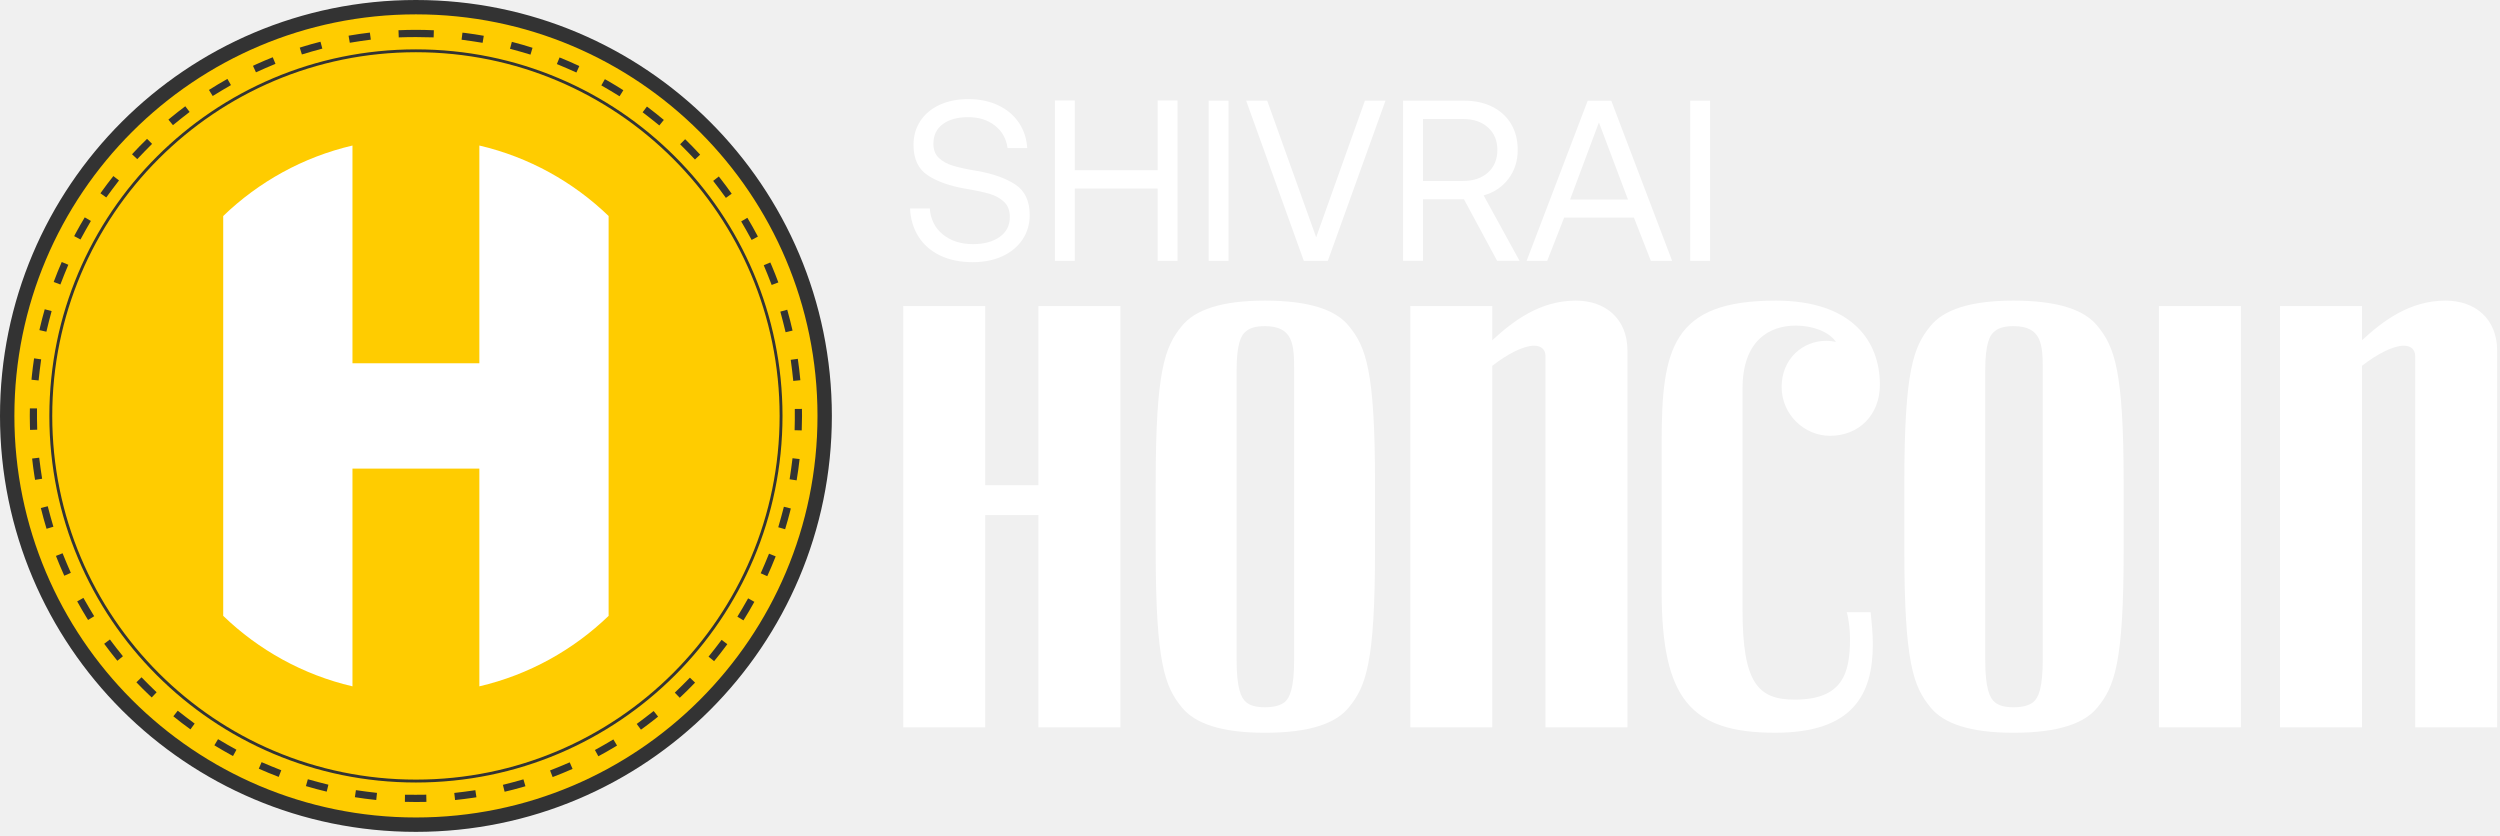
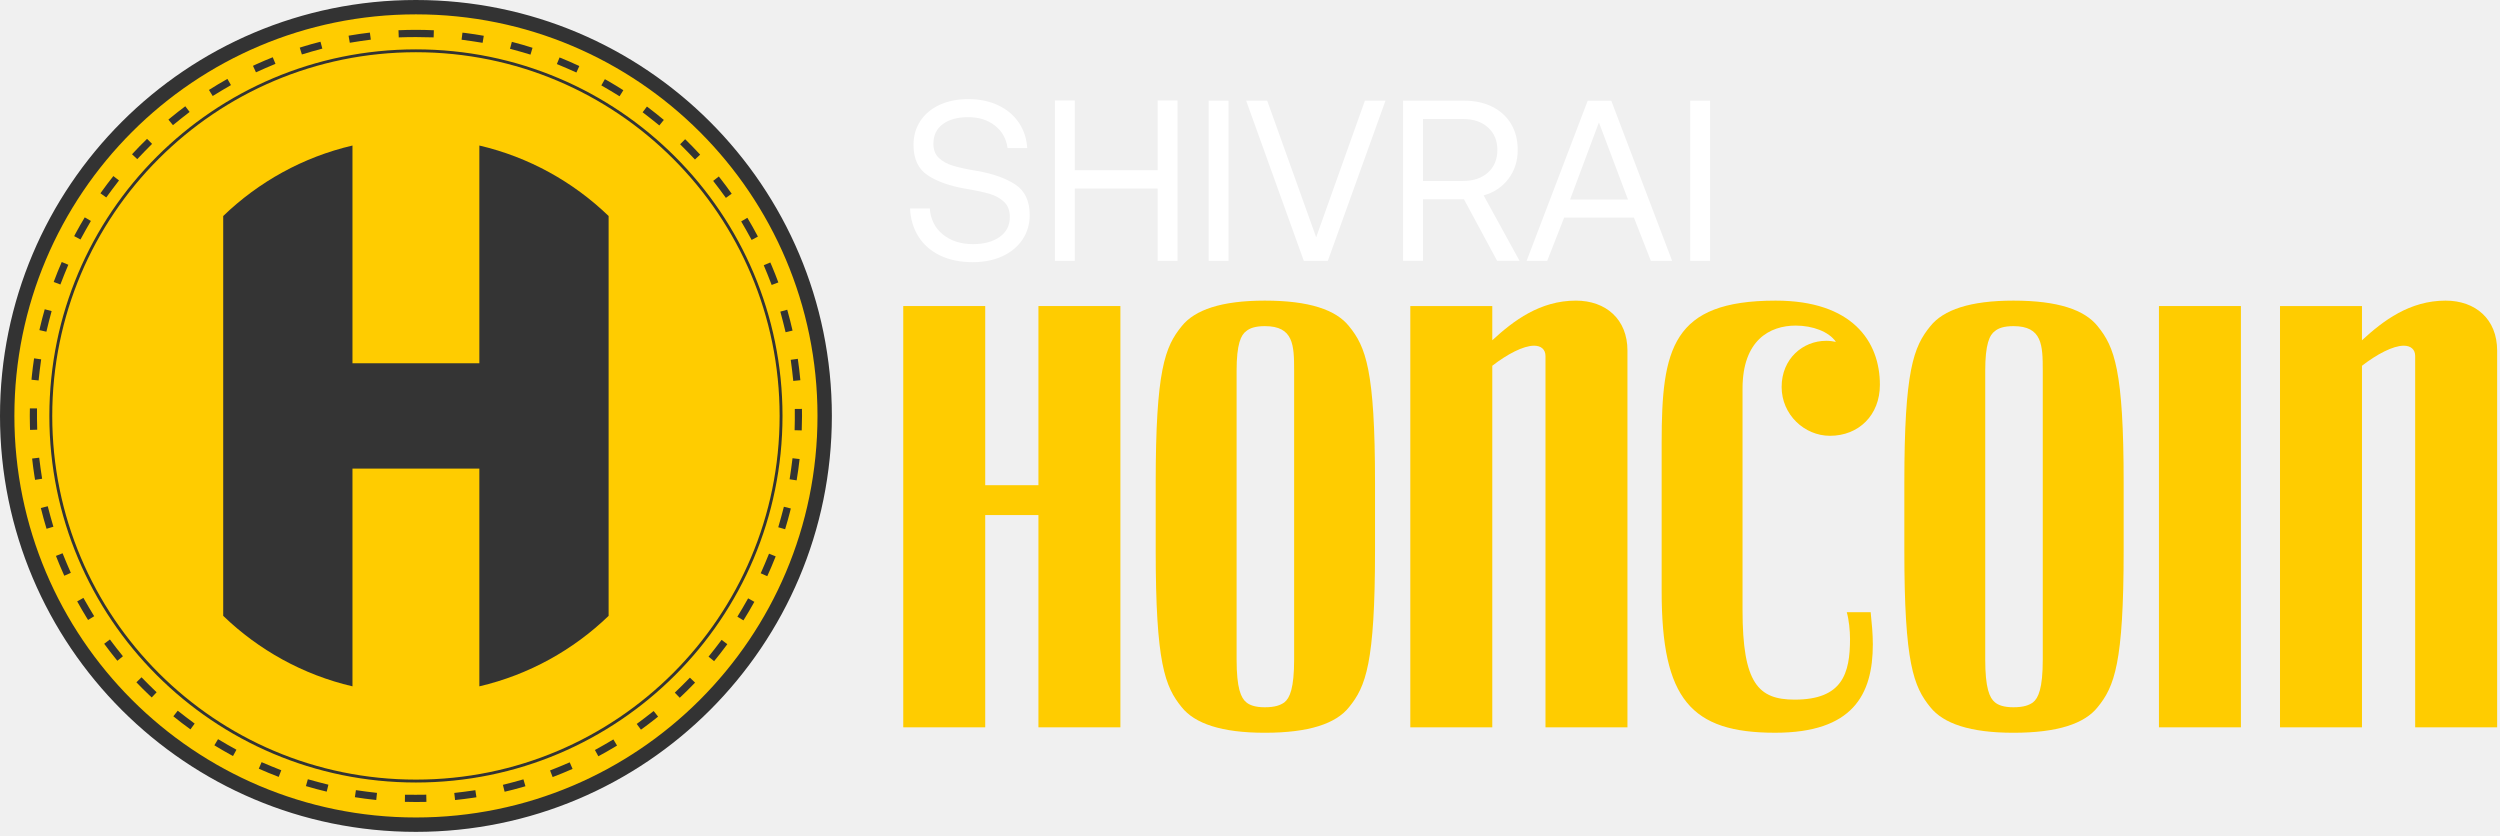
<svg xmlns="http://www.w3.org/2000/svg" width="329" height="110" viewBox="0 0 329 110" fill="none">
  <g clip-path="url(#clip0_175_41)">
    <path fill-rule="evenodd" clip-rule="evenodd" d="M54.736 0.946C84.444 0.946 108.527 25.029 108.527 54.737C108.527 84.444 84.444 108.528 54.736 108.528C25.029 108.528 0.945 84.444 0.945 54.737C0.945 25.029 25.027 0.946 54.736 0.946Z" fill="#FFCC00" />
    <path d="M54.736 0C69.852 0 83.535 6.128 93.441 16.032C103.345 25.936 109.473 39.621 109.473 54.737C109.473 69.853 103.345 83.535 93.441 93.442C83.537 103.346 69.852 109.473 54.736 109.473C39.62 109.473 25.938 103.346 16.031 93.442C6.127 83.538 0 69.853 0 54.737C0 39.621 6.127 25.938 16.031 16.032C25.935 6.128 39.62 0 54.736 0ZM92.103 17.368C82.539 7.804 69.328 1.889 54.736 1.889C40.142 1.889 26.931 7.804 17.37 17.368C7.806 26.931 1.893 40.143 1.893 54.734C1.893 69.328 7.809 82.54 17.37 92.101C26.933 101.664 40.145 107.58 54.736 107.58C69.33 107.58 82.541 101.664 92.103 92.101C101.666 82.537 107.582 69.326 107.582 54.734C107.582 40.141 101.666 26.929 92.103 17.368Z" fill="#333333" />
    <path d="M54.736 6.496C68.058 6.496 80.12 11.896 88.848 20.625C97.577 29.353 102.977 41.415 102.977 54.737C102.977 68.058 97.577 80.12 88.848 88.849C80.12 97.577 68.058 102.978 54.736 102.978C41.414 102.978 29.353 97.577 20.625 88.849C11.896 80.12 6.495 68.058 6.495 54.737C6.495 41.415 11.896 29.353 20.625 20.625C29.353 11.896 41.414 6.496 54.736 6.496ZM88.579 20.892C79.917 12.23 67.952 6.873 54.736 6.873C41.52 6.873 29.553 12.23 20.894 20.892C12.232 29.553 6.875 41.518 6.875 54.734C6.875 67.95 12.232 79.917 20.894 88.577C29.555 97.239 41.52 102.596 54.736 102.596C67.952 102.596 79.919 97.239 88.579 88.577C97.241 79.915 102.598 67.95 102.598 54.734C102.598 41.518 97.241 29.551 88.579 20.892Z" fill="#333333" />
    <path fill-rule="evenodd" clip-rule="evenodd" d="M57.096 3.982L57.066 4.92C55.514 4.87 54.028 4.863 52.475 4.92L52.441 3.979C53.202 3.945 53.966 3.927 54.736 3.927C55.527 3.927 56.314 3.947 57.096 3.982ZM60.861 4.295L61.328 4.35C62.112 4.451 62.892 4.571 63.665 4.709L63.511 5.635C62.584 5.484 61.673 5.346 60.742 5.226L60.861 4.292V4.295ZM67.359 5.507L67.49 5.541C68.364 5.767 69.229 6.017 70.082 6.289L69.811 7.188C68.911 6.917 68.026 6.661 67.117 6.42L67.359 5.509V5.507ZM73.64 7.561C74.519 7.912 75.386 8.29 76.239 8.69L75.853 9.543C74.997 9.157 74.153 8.787 73.284 8.43L73.64 7.558V7.561ZM79.6 10.417L80.011 10.649C80.697 11.04 81.368 11.45 82.031 11.873L81.534 12.671C80.74 12.177 79.949 11.701 79.135 11.238L79.6 10.419V10.417ZM85.26 14.113C85.975 14.652 86.674 15.21 87.36 15.783L86.766 16.51C86.04 15.917 85.317 15.342 84.57 14.774L85.138 14.021L85.258 14.113H85.26ZM90.164 18.318C90.84 18.976 91.5 19.654 92.139 20.349L91.456 20.993C90.812 20.31 90.171 19.647 89.504 18.987L90.164 18.318ZM94.823 23.514C95.327 24.16 95.817 24.82 96.291 25.492L95.527 26.041C94.98 25.282 94.43 24.542 93.853 23.806L94.594 23.224L94.823 23.516V23.514ZM98.352 28.659C98.837 29.468 99.299 30.292 99.739 31.131L98.915 31.578C98.467 30.752 98.018 29.947 97.54 29.14L98.35 28.661L98.352 28.659ZM101.372 34.538L101.56 34.972C101.869 35.695 102.156 36.428 102.43 37.169L101.551 37.502C101.218 36.626 100.875 35.768 100.509 34.906L101.374 34.54L101.372 34.538ZM103.6 40.759L103.653 40.953C103.89 41.794 104.104 42.648 104.3 43.506L103.384 43.722C103.168 42.809 102.94 41.916 102.692 41.01L103.6 40.759ZM104.992 47.22C105.13 48.149 105.24 49.088 105.328 50.035L104.394 50.13C104.3 49.196 104.189 48.28 104.06 47.351L104.992 47.22ZM105.535 53.807C105.539 54.116 105.546 54.426 105.546 54.737C105.546 55.376 105.53 56.009 105.507 56.641L104.571 56.618C104.596 55.68 104.606 54.757 104.594 53.821L105.535 53.81V53.807ZM105.229 60.408C105.123 61.352 104.994 62.288 104.838 63.215L103.913 63.074C104.054 62.147 104.187 61.234 104.295 60.303L105.231 60.411L105.229 60.408ZM104.072 66.915L103.959 67.373C103.764 68.139 103.55 68.896 103.32 69.648L102.418 69.386C102.68 68.484 102.931 67.596 103.159 66.688L104.072 66.915ZM102.078 73.215L102.016 73.378C101.689 74.204 101.34 75.021 100.972 75.826L100.111 75.444C100.493 74.586 100.852 73.737 101.204 72.865L102.076 73.215H102.078ZM99.274 79.2C98.819 80.028 98.338 80.842 97.839 81.642L97.038 81.157C97.526 80.355 97.995 79.561 98.453 78.742L99.274 79.202V79.2ZM95.716 84.77L95.435 85.15C94.964 85.782 94.476 86.401 93.977 87.008L93.243 86.42C93.832 85.688 94.4 84.959 94.962 84.207L95.714 84.77H95.716ZM91.364 89.943C90.746 90.587 90.106 91.215 89.455 91.827L88.804 91.153C89.478 90.5 90.138 89.856 90.792 89.18L91.47 89.835L91.364 89.943ZM86.603 94.306L86.235 94.603C85.619 95.091 84.989 95.565 84.349 96.025L83.793 95.27C84.547 94.711 85.283 94.155 86.019 93.57L86.606 94.306H86.603ZM81.203 98.115L80.952 98.267C80.228 98.704 79.492 99.123 78.744 99.525L78.291 98.702C79.114 98.249 79.912 97.791 80.72 97.308L81.203 98.115ZM75.351 101.186C74.491 101.568 73.615 101.926 72.729 102.262L72.387 101.391C73.261 101.048 74.114 100.698 74.974 100.323L75.351 101.186ZM69.148 103.468L68.695 103.601C67.941 103.817 67.177 104.015 66.409 104.194L66.181 103.284C67.092 103.056 67.984 102.824 68.884 102.561L69.146 103.465L69.148 103.468ZM62.701 104.921L62.243 104.99C61.464 105.105 60.679 105.204 59.888 105.285L59.782 104.351C60.714 104.245 61.629 104.13 62.556 103.99L62.699 104.921H62.701ZM56.118 105.526L55.907 105.531C55.516 105.54 55.127 105.544 54.734 105.544C54.249 105.544 53.766 105.535 53.283 105.521L53.294 104.583C54.235 104.595 55.157 104.599 56.098 104.581L56.116 105.524L56.118 105.526ZM49.395 105.266C48.489 105.172 47.592 105.052 46.702 104.912L46.838 103.983C47.767 104.118 48.68 104.24 49.614 104.342L49.513 105.28L49.395 105.268V105.266ZM42.995 104.181C42.072 103.962 41.159 103.718 40.258 103.449L40.513 102.548C41.414 102.803 42.307 103.042 43.218 103.265L42.995 104.181ZM36.676 102.239C35.791 101.903 34.917 101.542 34.057 101.161L34.427 100.3C35.289 100.671 36.14 101.025 37.017 101.365L36.676 102.242V102.239ZM30.321 99.307C29.606 98.916 28.902 98.506 28.21 98.081L28.693 97.273C29.496 97.754 30.294 98.216 31.115 98.665L30.664 99.493L30.321 99.307ZM25.063 95.986C24.295 95.433 23.545 94.859 22.812 94.265L23.391 93.529C24.13 94.109 24.861 94.672 25.618 95.224L25.063 95.986ZM19.962 91.783L19.619 91.459C19.049 90.916 18.492 90.36 17.949 89.789L18.623 89.131C19.279 89.803 19.934 90.454 20.613 91.103L19.964 91.783H19.962ZM15.376 86.873C14.801 86.171 14.246 85.451 13.71 84.72L14.463 84.156C15.024 84.906 15.585 85.638 16.178 86.362L15.447 86.958L15.376 86.871V86.873ZM11.592 81.59L11.344 81.187C10.932 80.516 10.539 79.835 10.159 79.142L10.976 78.68C11.44 79.496 11.903 80.295 12.395 81.095L11.594 81.587L11.592 81.59ZM8.464 75.768L8.351 75.52C8.002 74.742 7.673 73.954 7.362 73.158L8.234 72.808C8.584 73.68 8.942 74.528 9.322 75.386L8.462 75.768H8.464ZM6.125 69.586C5.851 68.684 5.601 67.773 5.375 66.853L6.284 66.621C6.518 67.529 6.76 68.42 7.027 69.319L6.125 69.588V69.586ZM4.616 63.153L4.538 62.686C4.416 61.91 4.312 61.131 4.227 60.344L5.159 60.231C5.269 61.163 5.396 62.076 5.543 63.003L4.616 63.15V63.153ZM3.956 56.577L3.94 56.105C3.926 55.652 3.919 55.194 3.919 54.739C3.919 54.405 3.926 54.074 3.931 53.743L4.869 53.75C4.862 54.688 4.867 55.611 4.897 56.547L3.956 56.577ZM4.145 49.971L4.188 49.502C4.269 48.715 4.368 47.933 4.485 47.158L5.417 47.289C5.288 48.218 5.175 49.134 5.081 50.068L4.147 49.973L4.145 49.971ZM5.269 43.069C5.458 42.27 5.663 41.481 5.888 40.697L6.794 40.941C6.55 41.847 6.316 42.74 6.104 43.653L5.184 43.441L5.272 43.066L5.269 43.069ZM7.066 37.107C7.395 36.219 7.749 35.343 8.126 34.478L8.991 34.844C8.625 35.708 8.28 36.564 7.947 37.44L7.068 37.107H7.066ZM9.761 31.074L9.982 30.655C10.357 29.961 10.746 29.277 11.153 28.604L11.962 29.075C11.491 29.887 11.033 30.688 10.592 31.518L9.761 31.074ZM13.216 25.439L13.338 25.266C13.846 24.553 14.373 23.856 14.918 23.171L15.661 23.746C15.086 24.489 14.532 25.225 13.982 25.986L13.218 25.436L13.216 25.439ZM17.374 20.3C18.016 19.606 18.674 18.93 19.352 18.272L20.015 18.934C19.35 19.599 18.704 20.255 18.064 20.942L17.374 20.3ZM22.161 15.742L22.524 15.441C23.134 14.941 23.752 14.456 24.383 13.985L24.955 14.732C24.21 15.303 23.486 15.873 22.761 16.471L22.161 15.744V15.742ZM27.495 11.839C28.29 11.333 29.102 10.847 29.928 10.385L30.395 11.199C29.581 11.666 28.79 12.14 27.991 12.634L27.495 11.836V11.839ZM33.291 8.662L33.718 8.462C34.434 8.136 35.158 7.827 35.892 7.535L36.253 8.402C35.386 8.764 34.537 9.125 33.684 9.518L33.291 8.662ZM39.821 6.151C40.598 5.911 41.382 5.691 42.176 5.491L42.419 6.397C41.513 6.641 40.626 6.889 39.728 7.167L39.448 6.268L39.818 6.153L39.821 6.151ZM46.012 4.674C46.893 4.522 47.781 4.393 48.676 4.288L48.8 5.217C47.871 5.341 46.958 5.47 46.033 5.629L45.872 4.699L46.014 4.674H46.012Z" fill="#333333" />
-     <path fill-rule="evenodd" clip-rule="evenodd" d="M63.083 19.151C69.597 20.673 75.439 23.937 80.094 28.427V81.047C75.439 85.536 69.597 88.8 63.083 90.323V61.669H46.385V90.323C39.871 88.8 34.029 85.536 29.374 81.047V28.427C34.029 23.939 39.871 20.673 46.385 19.151V47.804H63.083V19.151Z" fill="white" />
+     <path fill-rule="evenodd" clip-rule="evenodd" d="M63.083 19.151C69.597 20.673 75.439 23.937 80.094 28.427V81.047C75.439 85.536 69.597 88.8 63.083 90.323V61.669H46.385V90.323C39.871 88.8 34.029 85.536 29.374 81.047V28.427C34.029 23.939 39.871 20.673 46.385 19.151V47.804H63.083V19.151Z" fill="#343434" />
    <path d="M122.36 27.431C122.461 28.857 123.031 29.995 124.076 30.849C125.12 31.702 126.445 32.127 128.05 32.127C129.494 32.127 130.665 31.812 131.558 31.18C132.45 30.547 132.896 29.669 132.896 28.546C132.896 27.723 132.65 27.072 132.158 26.589C131.666 26.108 131.033 25.752 130.26 25.519C129.487 25.289 128.439 25.062 127.114 24.843C125.007 24.482 123.33 23.891 122.086 23.067C120.842 22.244 120.218 20.91 120.218 19.063C120.218 17.879 120.52 16.83 121.122 15.917C121.725 15.004 122.571 14.295 123.666 13.794C124.761 13.292 126.01 13.042 127.415 13.042C128.901 13.042 130.214 13.313 131.36 13.854C132.503 14.396 133.407 15.153 134.069 16.126C134.732 17.099 135.102 18.219 135.182 19.482H132.593C132.432 18.258 131.88 17.274 130.937 16.531C129.994 15.788 128.818 15.418 127.413 15.418C126.008 15.418 124.894 15.723 124.071 16.335C123.247 16.947 122.836 17.805 122.836 18.909C122.836 19.712 123.077 20.34 123.558 20.79C124.039 21.241 124.662 21.584 125.423 21.814C126.187 22.044 127.229 22.272 128.554 22.49C130.661 22.851 132.346 23.449 133.611 24.282C134.876 25.114 135.509 26.455 135.509 28.3C135.509 29.505 135.194 30.577 134.561 31.522C133.929 32.465 133.046 33.199 131.912 33.721C130.778 34.243 129.478 34.503 128.013 34.503C126.369 34.503 124.933 34.206 123.707 33.615C122.484 33.024 121.534 32.189 120.862 31.118C120.191 30.044 119.823 28.815 119.763 27.431H122.353H122.36Z" fill="white" />
    <path d="M138.828 13.221H141.445V22.403H152.345V13.221H154.963V34.326H152.345V24.813H141.445V34.326H138.828V13.221Z" fill="white" />
    <path d="M159.057 13.251H161.676V34.326H159.057V13.251Z" fill="white" />
    <path d="M163.995 13.251H166.764L173.207 31.226L179.619 13.251H182.328L174.743 34.326H171.58L163.995 13.251Z" fill="white" />
    <path d="M192.716 13.251C194.1 13.251 195.324 13.518 196.389 14.049C197.451 14.58 198.275 15.332 198.857 16.308C199.439 17.28 199.731 18.419 199.731 19.723C199.731 21.188 199.324 22.458 198.512 23.532C197.7 24.606 196.609 25.333 195.246 25.715L199.972 34.324H197.021L192.656 26.225H187.267V34.324H184.647V13.251H192.716ZM187.267 23.817H192.506C193.891 23.817 194.995 23.447 195.818 22.704C196.642 21.961 197.053 20.968 197.053 19.723C197.053 18.5 196.642 17.515 195.818 16.772C194.995 16.029 193.902 15.659 192.536 15.659H187.267V23.817Z" fill="white" />
    <path d="M200.904 34.326L208.942 13.253H212.043L220.051 34.326H217.252L215.023 28.636H205.842L203.613 34.326H200.904ZM206.624 26.258H214.239L210.417 16.112L206.624 26.258Z" fill="white" />
    <path d="M222.43 13.251H225.047V34.326H222.43V13.251Z" fill="white" />
-     <path d="M118.868 95.716V40.276H129.655V63.852H136.657V40.276H147.444V95.716H136.657V67.782H129.655V95.716H118.868Z" fill="white" />
-     <path d="M180.953 63.566V72.426C180.953 87.287 179.739 90.36 177.524 93.074C175.81 95.217 172.307 96.432 166.449 96.432C160.733 96.432 157.233 95.217 155.519 93.074C153.304 90.36 152.09 87.287 152.09 72.426V63.566C152.09 48.706 153.304 45.633 155.519 42.919C157.235 40.775 160.736 39.561 166.449 39.561C172.307 39.561 175.808 40.775 177.524 42.919C179.739 45.633 180.953 48.706 180.953 63.566ZM170.308 86.785V48.777C170.308 45.419 170.237 42.919 166.451 42.919C165.166 42.919 164.45 43.204 164.022 43.563C163.307 44.062 162.737 45.279 162.737 48.779V86.788C162.737 90.573 163.307 91.859 164.022 92.432C164.45 92.788 165.166 93.076 166.451 93.076C167.808 93.076 168.524 92.791 169.023 92.432C169.738 91.862 170.308 90.573 170.308 86.788V86.785Z" fill="white" />
-     <path d="M203.385 95.716V46.85C203.385 45.992 202.813 45.493 201.886 45.493C200.457 45.493 198.314 46.636 196.384 48.136V95.716H185.597V40.276H196.384V44.778C199.169 42.206 202.67 39.561 207.385 39.561C211.314 39.561 214.173 41.99 214.173 46.135V95.716H203.385Z" fill="white" />
-     <path d="M240.322 44.849C240.821 44.849 241.251 44.92 241.607 44.991C240.678 43.634 238.534 42.848 236.319 42.848C232.89 42.848 229.318 44.778 229.318 51.135V80.283C229.318 89.927 231.39 92.071 236.177 92.071C242.465 92.071 243.463 88.641 243.463 84.069C243.463 82.997 243.321 81.569 243.036 80.568H246.18C246.322 81.925 246.465 83.425 246.465 84.784C246.465 91.429 243.822 96.429 233.605 96.429C222.533 96.429 218.674 91.999 218.674 77.854V58.207C218.674 45.918 220.031 39.561 233.677 39.561C243.751 39.561 247.394 44.92 247.394 50.636C247.394 54.635 244.609 57.352 240.821 57.352C237.463 57.352 234.463 54.566 234.463 50.923C234.463 47.209 237.249 44.851 240.322 44.851V44.849Z" fill="white" />
-     <path d="M279.473 63.566V72.426C279.473 87.287 278.258 90.36 276.043 93.074C274.33 95.217 270.827 96.432 264.969 96.432C259.253 96.432 255.753 95.217 254.039 93.074C251.824 90.36 250.61 87.287 250.61 72.426V63.566C250.61 48.706 251.824 45.633 254.039 42.919C255.755 40.775 259.255 39.561 264.969 39.561C270.827 39.561 274.328 40.775 276.043 42.919C278.258 45.633 279.473 48.706 279.473 63.566ZM268.828 86.785V48.777C268.828 45.419 268.757 42.919 264.971 42.919C263.685 42.919 262.97 43.204 262.542 43.563C261.827 44.062 261.256 45.279 261.256 48.779V86.788C261.256 90.573 261.827 91.859 262.542 92.432C262.97 92.788 263.685 93.076 264.971 93.076C266.328 93.076 267.043 92.791 267.542 92.432C268.258 91.862 268.828 90.573 268.828 86.788V86.785Z" fill="white" />
-     <path d="M284.117 95.716V40.276H294.904V95.716H284.117Z" fill="white" />
-     <path d="M317.837 95.716V46.85C317.837 45.992 317.265 45.493 316.338 45.493C314.909 45.493 312.766 46.636 310.836 48.136V95.716H300.049V40.276H310.836V44.778C313.621 42.206 317.122 39.561 321.837 39.561C325.766 39.561 328.624 41.99 328.624 46.135V95.716H317.837Z" fill="white" />
+     <path d="M118.868 95.716V40.276H129.655V63.852H136.657V40.276H147.444V95.716H136.657V67.782H129.655V95.716H118.868Z" fill="#FFCC00" />
+     <path d="M180.953 63.566V72.426C180.953 87.287 179.739 90.36 177.524 93.074C175.81 95.217 172.307 96.432 166.449 96.432C160.733 96.432 157.233 95.217 155.519 93.074C153.304 90.36 152.09 87.287 152.09 72.426V63.566C152.09 48.706 153.304 45.633 155.519 42.919C157.235 40.775 160.736 39.561 166.449 39.561C172.307 39.561 175.808 40.775 177.524 42.919C179.739 45.633 180.953 48.706 180.953 63.566ZM170.308 86.785V48.777C170.308 45.419 170.237 42.919 166.451 42.919C165.166 42.919 164.45 43.204 164.022 43.563C163.307 44.062 162.737 45.279 162.737 48.779V86.788C162.737 90.573 163.307 91.859 164.022 92.432C164.45 92.788 165.166 93.076 166.451 93.076C167.808 93.076 168.524 92.791 169.023 92.432C169.738 91.862 170.308 90.573 170.308 86.788V86.785Z" fill="#FFCC00" />
+     <path d="M203.385 95.716V46.85C203.385 45.992 202.813 45.493 201.886 45.493C200.457 45.493 198.314 46.636 196.384 48.136V95.716H185.597V40.276H196.384V44.778C199.169 42.206 202.67 39.561 207.385 39.561C211.314 39.561 214.173 41.99 214.173 46.135V95.716H203.385Z" fill="#FFCC00" />
+     <path d="M240.322 44.849C240.821 44.849 241.251 44.92 241.607 44.991C240.678 43.634 238.534 42.848 236.319 42.848C232.89 42.848 229.318 44.778 229.318 51.135V80.283C229.318 89.927 231.39 92.071 236.177 92.071C242.465 92.071 243.463 88.641 243.463 84.069C243.463 82.997 243.321 81.569 243.036 80.568H246.18C246.322 81.925 246.465 83.425 246.465 84.784C246.465 91.429 243.822 96.429 233.605 96.429C222.533 96.429 218.674 91.999 218.674 77.854V58.207C218.674 45.918 220.031 39.561 233.677 39.561C243.751 39.561 247.394 44.92 247.394 50.636C247.394 54.635 244.609 57.352 240.821 57.352C237.463 57.352 234.463 54.566 234.463 50.923C234.463 47.209 237.249 44.851 240.322 44.851V44.849Z" fill="#FFCC00" />
+     <path d="M279.473 63.566V72.426C279.473 87.287 278.258 90.36 276.043 93.074C274.33 95.217 270.827 96.432 264.969 96.432C259.253 96.432 255.753 95.217 254.039 93.074C251.824 90.36 250.61 87.287 250.61 72.426V63.566C250.61 48.706 251.824 45.633 254.039 42.919C255.755 40.775 259.255 39.561 264.969 39.561C270.827 39.561 274.328 40.775 276.043 42.919C278.258 45.633 279.473 48.706 279.473 63.566ZM268.828 86.785V48.777C268.828 45.419 268.757 42.919 264.971 42.919C263.685 42.919 262.97 43.204 262.542 43.563C261.827 44.062 261.256 45.279 261.256 48.779V86.788C261.256 90.573 261.827 91.859 262.542 92.432C262.97 92.788 263.685 93.076 264.971 93.076C266.328 93.076 267.043 92.791 267.542 92.432C268.258 91.862 268.828 90.573 268.828 86.788V86.785Z" fill="#FFCC00" />
+     <path d="M284.117 95.716V40.276H294.904V95.716H284.117Z" fill="#FFCC00" />
+     <path d="M317.837 95.716V46.85C317.837 45.992 317.265 45.493 316.338 45.493C314.909 45.493 312.766 46.636 310.836 48.136V95.716H300.049V40.276H310.836V44.778C313.621 42.206 317.122 39.561 321.837 39.561C325.766 39.561 328.624 41.99 328.624 46.135V95.716H317.837Z" fill="#FFCC00" />
  </g>
  <defs>
    <clipPath id="clip0_175_41">
      <rect width="328.625" height="109.471" fill="white" />
    </clipPath>
  </defs>
</svg>
